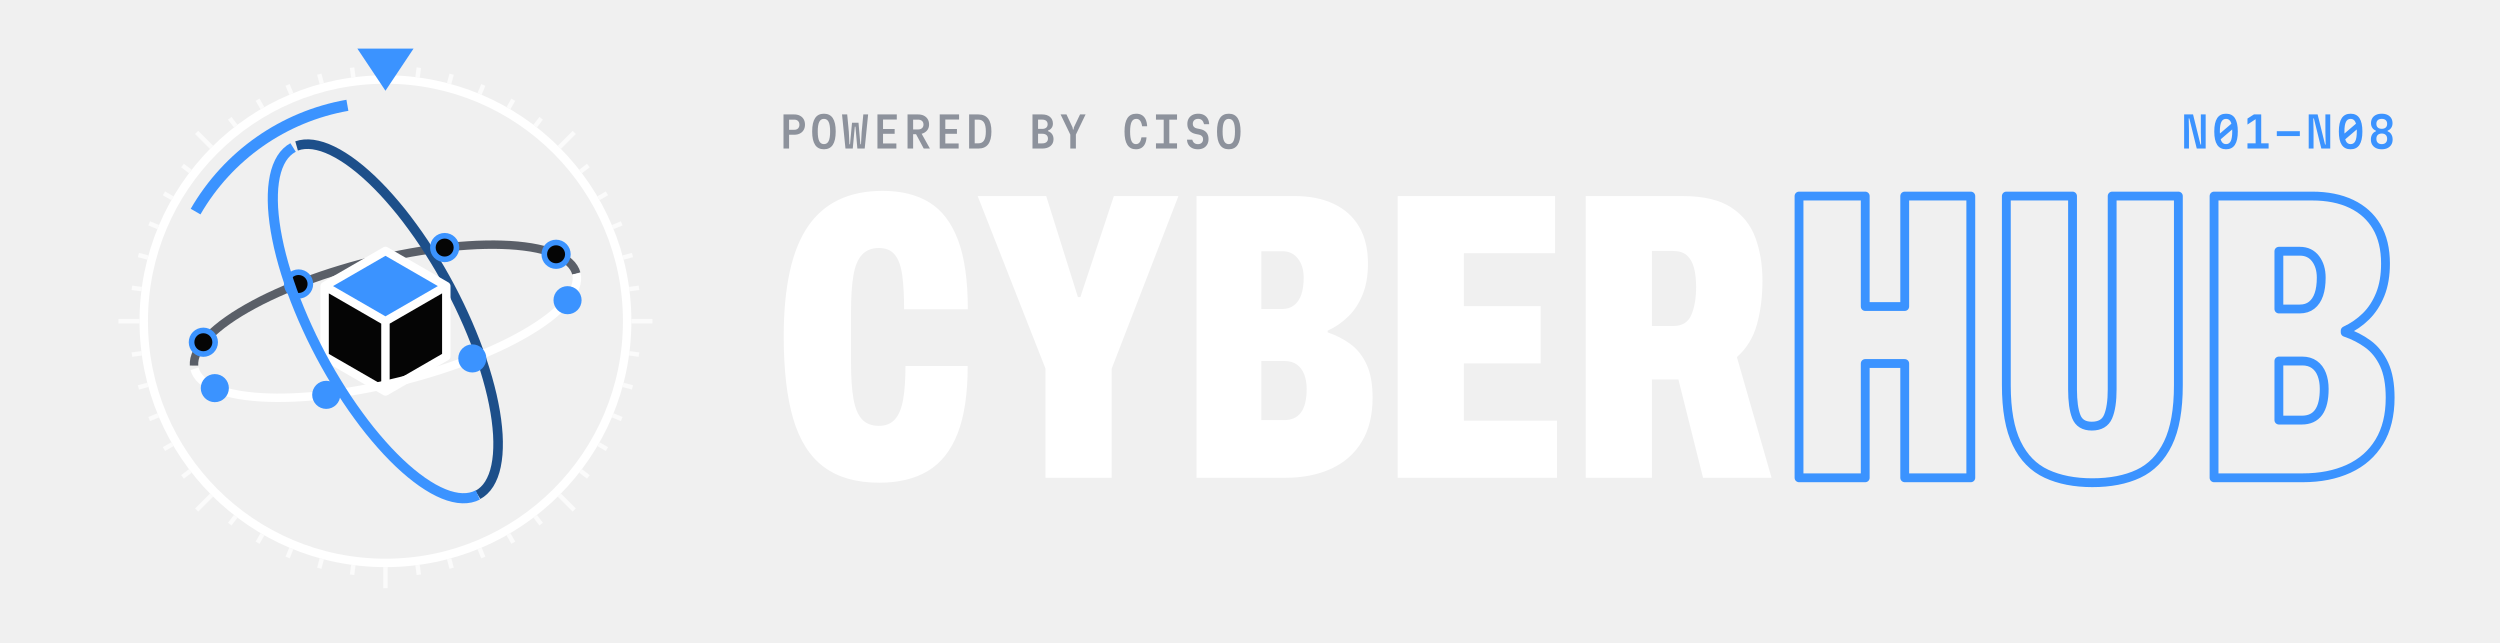
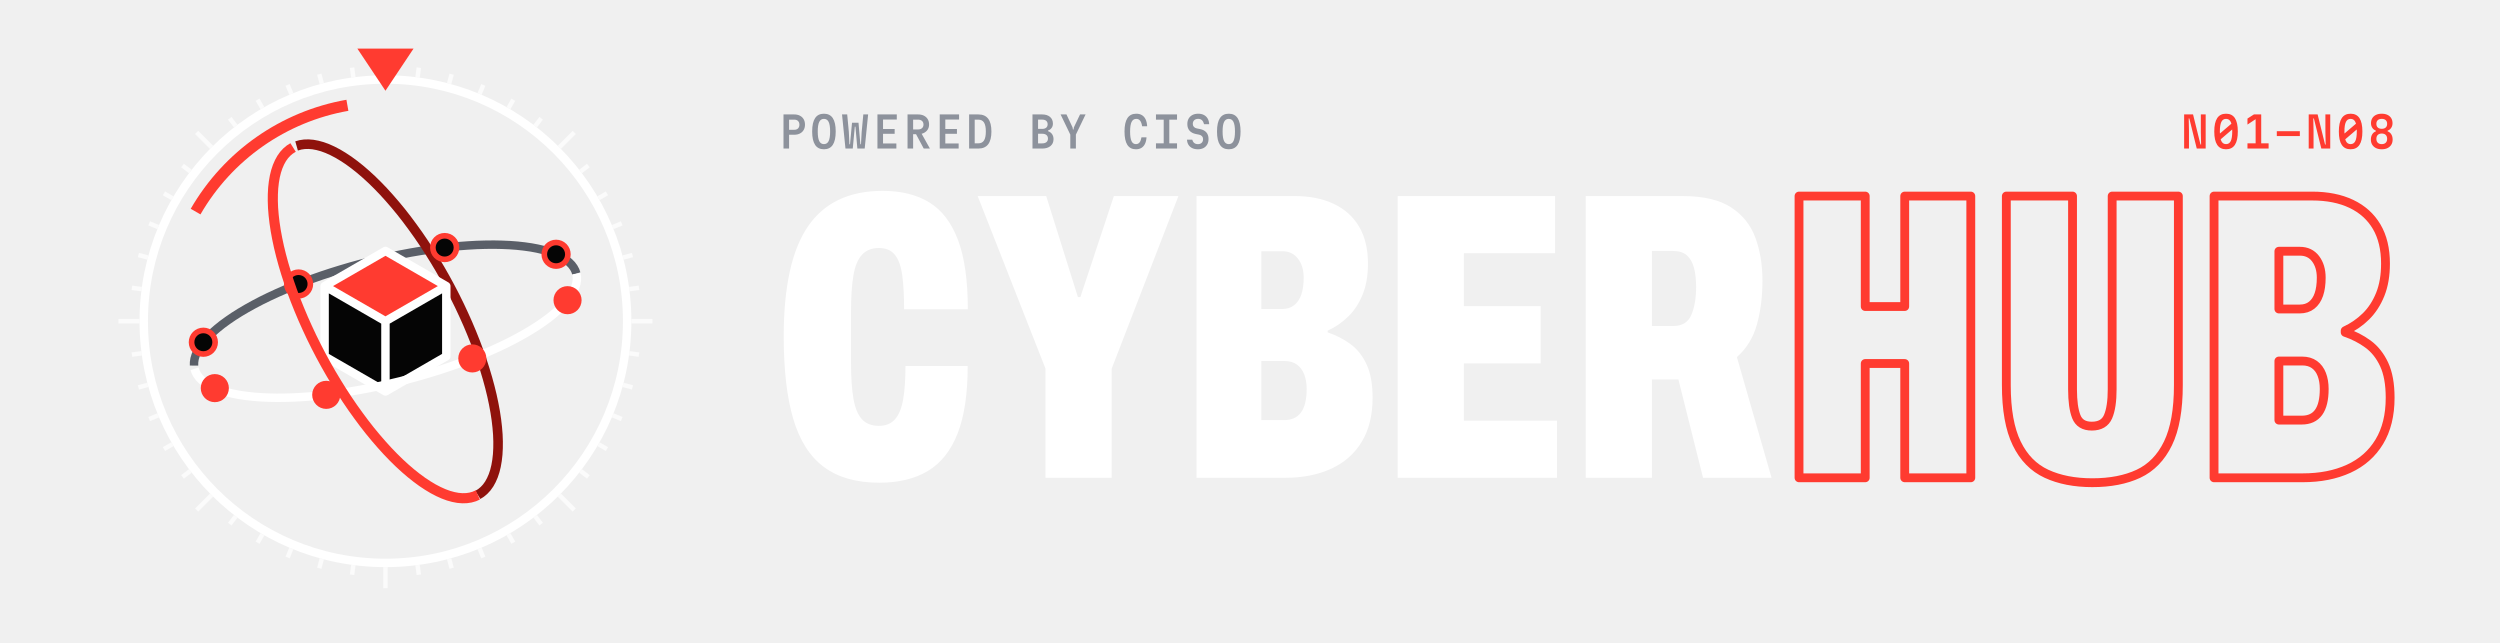
<svg xmlns="http://www.w3.org/2000/svg" viewBox="0 0 622.65 160" width="622.65" height="160" role="img" aria-label="CyberHub, powered by CISO">
  <g transform="translate(26 10) scale(0.7)">
    <circle cx="100" cy="100" r="86" fill="none" stroke="#ffffff" stroke-width="3" />
    <path d="M111.42 13.25 L111.88 9.78 M122.65 15.48 L123.55 12.1 M133.48 19.16 L134.82 15.93 M143.75 24.22 L145.5 21.19 M153.27 30.58 L155.4 27.8 M161.87 38.13 L167.18 32.82 M169.42 46.73 L172.2 44.6 M175.78 56.25 L178.81 54.5 M180.84 66.52 L184.07 65.18 M184.52 77.35 L187.9 76.45 M186.75 88.58 L190.22 88.12 M187.5 100 L195 100 M186.75 111.42 L190.22 111.88 M184.52 122.65 L187.9 123.55 M180.84 133.48 L184.07 134.82 M175.78 143.75 L178.81 145.5 M169.42 153.27 L172.2 155.4 M161.87 161.87 L167.18 167.18 M153.27 169.42 L155.4 172.2 M143.75 175.78 L145.5 178.81 M133.48 180.84 L134.82 184.07 M122.65 184.52 L123.55 187.9 M111.42 186.75 L111.88 190.22 M100 187.5 L100 195 M88.58 186.75 L88.12 190.22 M77.35 184.52 L76.45 187.9 M66.52 180.84 L65.18 184.07 M56.25 175.78 L54.5 178.81 M46.73 169.42 L44.6 172.2 M38.13 161.87 L32.82 167.18 M30.58 153.27 L27.8 155.4 M24.22 143.75 L21.19 145.5 M19.16 133.48 L15.93 134.82 M15.48 122.65 L12.1 123.55 M13.25 111.42 L9.78 111.88 M12.5 100 L5 100 M13.25 88.58 L9.78 88.12 M15.48 77.35 L12.1 76.45 M19.16 66.52 L15.93 65.18 M24.22 56.25 L21.19 54.5 M30.58 46.73 L27.8 44.6 M38.13 38.13 L32.82 32.82 M46.73 30.58 L44.6 27.8 M56.25 24.22 L54.5 21.19 M66.52 19.16 L65.18 15.93 M77.35 15.48 L76.45 12.1 M88.58 13.25 L88.12 9.78" stroke="#ffffff" stroke-width="1.6" fill="none" opacity=".7" />
-     <path d="M100 18 L90 3 H110 Z" fill="#3b93ff" />
-     <path d="M32.45 61 A78 78 0 0 1 86.46 23.18" fill="none" stroke="#3b93ff" stroke-width="4" stroke-linecap="butt" />
+     <path d="M100 18 L90 3 H110 Z" fill="#ff3b30" />
+     <path d="M32.45 61 A78 78 0 0 1 86.46 23.18" fill="none" stroke="#ff3b30" stroke-width="4" stroke-linecap="butt" />
    <path d="M31.89 115.79 L31.9 114.61 L32.08 113.39 L32.46 112.13 L33.02 110.83 L33.76 109.51 L34.68 108.16 L35.79 106.79 L37.07 105.4 L38.52 103.99 L40.14 102.58 L41.92 101.15 L43.87 99.73 L45.96 98.3 L48.21 96.88 L50.6 95.47 L53.12 94.07 L55.77 92.68 L58.54 91.32 L61.43 89.98 L64.42 88.67 L67.51 87.39 L70.69 86.14 L73.95 84.93 L77.28 83.76 L80.67 82.64 L84.12 81.57 L87.61 80.54 L91.13 79.57 L94.68 78.65 L98.24 77.8 L101.81 77 L105.37 76.27 L108.92 75.6 L112.44 75 L115.93 74.47 L119.37 74 L122.76 73.61 L126.09 73.29 L129.35 73.05 L132.53 72.87 L135.62 72.78 L138.61 72.75 L141.49 72.81 L144.26 72.93 L146.91 73.13 L149.43 73.41 L151.82 73.75 L154.06 74.17 L156.16 74.66 L158.1 75.22 L159.88 75.85 L161.5 76.54 L162.95 77.3 L164.23 78.12 L165.33 79 L166.25 79.93 L166.99 80.93 L167.55 81.97 L167.92 83.07" fill="none" stroke="#5a5f68" stroke-width="3" />
-     <path d="M68.38 37.64 L69.72 37.26 L71.13 37.05 L72.63 37.01 L74.2 37.14 L75.84 37.45 L77.55 37.92 L79.32 38.57 L81.14 39.39 L83.02 40.37 L84.94 41.52 L86.91 42.82 L88.91 44.29 L90.94 45.9 L93 47.67 L95.07 49.57 L97.16 51.62 L99.26 53.8 L101.35 56.1 L103.45 58.53 L105.54 61.06 L107.61 63.71 L109.65 66.46 L111.68 69.29 L113.67 72.21 L115.62 75.21 L117.53 78.28 L119.4 81.4 L121.21 84.58 L122.96 87.79 L124.65 91.05 L126.27 94.32 L127.81 97.61 L129.29 100.91 L130.68 104.21 L131.99 107.49 L133.21 110.75 L134.34 113.99 L135.37 117.18 L136.31 120.33 L137.15 123.43 L137.89 126.45 L138.52 129.41 L139.05 132.29 L139.47 135.07 L139.78 137.76 L139.99 140.35 L140.08 142.83 L140.06 145.19 L139.94 147.42 L139.7 149.53 L139.36 151.5 L138.91 153.33 L138.35 155.01 L137.68 156.54 L136.92 157.92 L136.05 159.14 L135.08 160.19 L134.02 161.08 L132.86 161.81" fill="none" stroke="#1d4f8a" stroke-width="3.4" />
-     <circle cx="35.21" cy="107.48" r="4.2" fill="#050505" stroke="#3b93ff" stroke-width="2" />
-     <circle cx="69.09" cy="86.76" r="4.2" fill="#050505" stroke="#3b93ff" stroke-width="2" />
-     <circle cx="121.07" cy="73.8" r="4.2" fill="#050505" stroke="#3b93ff" stroke-width="2" />
-     <circle cx="160.71" cy="76.19" r="4.2" fill="#050505" stroke="#3b93ff" stroke-width="2" />
+     <path d="M68.38 37.64 L69.72 37.26 L71.13 37.05 L72.63 37.01 L74.2 37.14 L75.84 37.45 L77.55 37.92 L79.32 38.57 L81.14 39.39 L83.02 40.37 L84.94 41.52 L86.91 42.82 L88.91 44.29 L90.94 45.9 L93 47.67 L95.07 49.57 L97.16 51.62 L99.26 53.8 L101.35 56.1 L103.45 58.53 L105.54 61.06 L107.61 63.71 L109.65 66.46 L111.68 69.29 L113.67 72.21 L115.62 75.21 L117.53 78.28 L119.4 81.4 L121.21 84.58 L122.96 87.79 L124.65 91.05 L126.27 94.32 L127.81 97.61 L129.29 100.91 L130.68 104.21 L131.99 107.49 L133.21 110.75 L134.34 113.99 L135.37 117.18 L136.31 120.33 L137.15 123.43 L137.89 126.45 L138.52 129.41 L139.05 132.29 L139.47 135.07 L139.78 137.76 L139.99 140.35 L140.08 142.83 L140.06 145.19 L139.94 147.42 L139.7 149.53 L139.36 151.5 L138.91 153.33 L138.35 155.01 L137.68 156.54 L136.92 157.92 L136.05 159.14 L135.08 160.19 L134.02 161.08 L132.86 161.81" fill="none" stroke="#8f120c" stroke-width="3.4" />
+     <circle cx="35.21" cy="107.48" r="4.2" fill="#050505" stroke="#ff3b30" stroke-width="2" />
+     <circle cx="69.09" cy="86.76" r="4.2" fill="#050505" stroke="#ff3b30" stroke-width="2" />
+     <circle cx="121.07" cy="73.8" r="4.2" fill="#050505" stroke="#ff3b30" stroke-width="2" />
+     <circle cx="160.71" cy="76.19" r="4.2" fill="#050505" stroke="#ff3b30" stroke-width="2" />
    <path d="M100 75 L121.65 87.5 L121.65 112.5 L100 125 L78.35 112.5 L78.35 87.5 Z" fill="#050505" />
-     <path d="M100 75 L121.65 87.5 L100 100 L78.35 87.5 Z" fill="#3b93ff" />
+     <path d="M100 75 L121.65 87.5 L100 100 L78.35 87.5 Z" fill="#ff3b30" />
    <path d="M100 75 L121.65 87.5 L121.65 112.5 L100 125 L78.35 112.5 L78.35 87.5 Z M100 100 L121.65 87.5 M100 100 L78.35 87.5 M100 100 L100 125" fill="none" stroke="#ffffff" stroke-width="3" stroke-linejoin="round" />
    <path d="M167.92 83.07 L168.11 84.21 L168.1 85.39 L167.92 86.61 L167.54 87.87 L166.98 89.17 L166.24 90.49 L165.32 91.84 L164.21 93.21 L162.93 94.6 L161.48 96.01 L159.86 97.42 L158.08 98.85 L156.13 100.27 L154.04 101.7 L151.79 103.12 L149.4 104.53 L146.88 105.93 L144.23 107.32 L141.46 108.68 L138.57 110.02 L135.58 111.33 L132.49 112.61 L129.31 113.86 L126.05 115.07 L122.72 116.24 L119.33 117.36 L115.88 118.43 L112.39 119.46 L108.87 120.43 L105.32 121.35 L101.76 122.2 L98.19 123 L94.63 123.73 L91.08 124.4 L87.56 125 L84.07 125.53 L80.63 126 L77.24 126.39 L73.91 126.71 L70.65 126.95 L67.47 127.13 L64.38 127.22 L61.39 127.25 L58.51 127.19 L55.74 127.07 L53.09 126.87 L50.57 126.59 L48.18 126.25 L45.94 125.83 L43.84 125.34 L41.9 124.78 L40.12 124.15 L38.5 123.46 L37.05 122.7 L35.77 121.88 L34.67 121 L33.75 120.07 L33.01 119.07 L32.45 118.03 L32.08 116.93" fill="none" stroke="#ffffff" stroke-width="3" />
-     <path d="M132.86 161.81 L131.62 162.36 L130.28 162.74 L128.87 162.95 L127.37 162.99 L125.8 162.86 L124.16 162.55 L122.45 162.08 L120.68 161.43 L118.86 160.61 L116.98 159.63 L115.06 158.48 L113.09 157.18 L111.09 155.71 L109.06 154.1 L107 152.33 L104.93 150.43 L102.84 148.38 L100.74 146.2 L98.65 143.9 L96.55 141.47 L94.46 138.94 L92.39 136.29 L90.35 133.54 L88.32 130.71 L86.33 127.79 L84.38 124.79 L82.47 121.72 L80.6 118.6 L78.79 115.42 L77.04 112.21 L75.35 108.95 L73.73 105.68 L72.19 102.39 L70.71 99.09 L69.32 95.79 L68.01 92.51 L66.79 89.25 L65.66 86.01 L64.63 82.82 L63.69 79.67 L62.85 76.57 L62.11 73.55 L61.48 70.59 L60.95 67.71 L60.53 64.93 L60.22 62.24 L60.01 59.65 L59.92 57.17 L59.94 54.81 L60.06 52.58 L60.3 50.47 L60.64 48.5 L61.09 46.67 L61.65 44.99 L62.32 43.46 L63.08 42.08 L63.95 40.86 L64.92 39.81 L65.98 38.92 L67.14 38.19" fill="none" stroke="#3b93ff" stroke-width="3.6" />
-     <circle cx="164.79" cy="92.52" r="5" fill="#3b93ff" />
-     <circle cx="130.91" cy="113.24" r="5" fill="#3b93ff" />
-     <circle cx="78.93" cy="126.2" r="5" fill="#3b93ff" />
-     <circle cx="39.29" cy="123.81" r="5" fill="#3b93ff" />
+     <path d="M132.86 161.81 L131.62 162.36 L130.28 162.74 L128.87 162.95 L127.37 162.99 L125.8 162.86 L124.16 162.55 L122.45 162.08 L120.68 161.43 L118.86 160.61 L116.98 159.63 L115.06 158.48 L113.09 157.18 L111.09 155.71 L109.06 154.1 L107 152.33 L104.93 150.43 L102.84 148.38 L100.74 146.2 L98.65 143.9 L96.55 141.47 L94.46 138.94 L92.39 136.29 L90.35 133.54 L88.32 130.71 L86.33 127.79 L84.38 124.79 L82.47 121.72 L80.6 118.6 L78.79 115.42 L77.04 112.21 L75.35 108.95 L73.73 105.68 L72.19 102.39 L70.71 99.09 L69.32 95.79 L68.01 92.51 L66.79 89.25 L65.66 86.01 L64.63 82.82 L63.69 79.67 L62.85 76.57 L62.11 73.55 L61.48 70.59 L60.95 67.71 L60.53 64.93 L60.22 62.24 L60.01 59.65 L59.92 57.17 L59.94 54.81 L60.06 52.58 L60.3 50.47 L60.64 48.5 L61.09 46.67 L61.65 44.99 L62.32 43.46 L63.08 42.08 L63.95 40.86 L64.92 39.81 L65.98 38.92 L67.14 38.19" fill="none" stroke="#ff3b30" stroke-width="3.6" />
+     <circle cx="164.79" cy="92.52" r="5" fill="#ff3b30" />
+     <circle cx="130.91" cy="113.24" r="5" fill="#ff3b30" />
+     <circle cx="78.93" cy="126.2" r="5" fill="#ff3b30" />
+     <circle cx="39.29" cy="123.81" r="5" fill="#ff3b30" />
  </g>
  <path d="M219.005 120.224Q210.495 120.224 205.231 116.331Q199.968 112.437 197.58 104.376Q195.192 96.314 195.192 83.829Q195.192 65.155 201.257 56.345Q207.323 47.535 219.837 47.535Q226.78 47.535 231.478 50.426Q236.176 53.318 238.611 59.804Q241.046 66.29 241.046 77.021H225.174Q225.174 72.071 224.723 68.647Q224.272 65.222 222.909 63.494Q221.547 61.766 218.915 61.766Q216.213 61.766 214.667 63.471Q213.12 65.177 212.537 68.67Q211.954 72.163 211.954 77.627V90.299Q211.954 95.8 212.555 99.277Q213.157 102.753 214.671 104.408Q216.185 106.063 218.886 106.063Q221.486 106.063 222.932 104.402Q224.378 102.741 224.948 99.419Q225.517 96.097 225.517 91.15H241.013Q241.013 101.571 238.497 107.971Q235.981 114.371 231.099 117.298Q226.217 120.224 219.005 120.224ZM260.39 119.0V91.809L243.497 48.829H260.565L268.465 73.994H269.078L277.423 48.829H293.499L276.879 91.809V119.0ZM298.004 119.0V48.829H322.402Q328.108 48.829 332.208 50.784Q336.308 52.739 338.506 56.463Q340.704 60.188 340.704 65.669Q340.704 70.057 339.394 73.32Q338.084 76.584 335.837 78.794Q333.59 81.004 330.663 82.367V82.776Q333.794 83.833 336.328 85.686Q338.863 87.539 340.361 90.751Q341.859 93.963 341.859 99.061Q341.859 105.575 339.157 110.034Q336.455 114.493 331.533 116.747Q326.611 119.0 320.069 119.0ZM314.149 104.63H319.862Q322.641 104.63 324.04 102.704Q325.44 100.778 325.44 96.86Q325.44 94.841 324.832 93.255Q324.224 91.67 322.996 90.793Q321.768 89.915 319.96 89.915H314.149ZM314.149 76.958H319.348Q321.127 76.958 322.322 76.013Q323.518 75.069 324.108 73.347Q324.697 71.625 324.697 69.156Q324.697 66.291 323.281 64.432Q321.865 62.574 319.381 62.574H314.149ZM348.106 119.0V48.829H387.303V63.06H364.594V76.24H383.727V90.503H364.594V104.769H387.781V119.0ZM394.942 119.0V48.829H419.013Q426.805 48.829 431.128 51.637Q435.45 54.445 437.204 59.229Q438.957 64.013 438.957 69.903Q438.957 75.837 437.59 80.782Q436.223 85.726 432.59 88.939L441.226 119.0H424.158L418.025 94.515H411.431V119.0ZM411.431 81.187H416.793Q420.09 81.187 421.263 78.389Q422.435 75.592 422.435 71.511Q422.435 68.744 421.915 66.747Q421.395 64.749 420.171 63.627Q418.947 62.504 416.597 62.504H411.431Z" fill="#ffffff" />
-   <path d="M448.065 119.0V48.829H464.553V76.342H474.39V48.829H490.846V119.0H474.39V90.536H464.553V119.0ZM521.123 120.224Q514.514 120.224 509.694 117.994Q504.873 115.763 502.285 110.436Q499.697 105.11 499.697 95.922V48.829H516.186V96.975Q516.186 101.394 517.12 103.763Q518.054 106.132 520.984 106.132Q524.016 106.132 525.036 103.763Q526.056 101.394 526.056 96.975V48.829H542.544V95.922Q542.544 105.11 539.956 110.436Q537.368 115.763 532.601 117.994Q527.833 120.224 521.123 120.224ZM551.432 119.0V48.829H575.83Q581.536 48.829 585.636 50.784Q589.736 52.739 591.934 56.463Q594.133 60.188 594.133 65.669Q594.133 70.057 592.822 73.32Q591.512 76.584 589.265 78.794Q587.018 81.004 584.092 82.367V82.776Q587.222 83.833 589.757 85.686Q592.292 87.539 593.79 90.751Q595.288 93.963 595.288 99.061Q595.288 105.575 592.586 110.034Q589.884 114.493 584.962 116.747Q580.039 119.0 573.497 119.0ZM567.578 104.63H573.291Q576.069 104.63 577.469 102.704Q578.868 100.778 578.868 96.86Q578.868 94.841 578.26 93.255Q577.652 91.67 576.424 90.793Q575.196 89.915 573.389 89.915H567.578ZM567.578 76.958H572.777Q574.555 76.958 575.751 76.013Q576.947 75.069 577.536 73.347Q578.126 71.625 578.126 69.156Q578.126 66.291 576.71 64.432Q575.294 62.574 572.809 62.574H567.578Z" fill="none" stroke="#3b93ff" stroke-width="2.2" stroke-linejoin="round" />
+   <path d="M448.065 119.0V48.829H464.553V76.342H474.39V48.829H490.846V119.0H474.39V90.536H464.553V119.0ZM521.123 120.224Q514.514 120.224 509.694 117.994Q504.873 115.763 502.285 110.436Q499.697 105.11 499.697 95.922V48.829H516.186V96.975Q516.186 101.394 517.12 103.763Q518.054 106.132 520.984 106.132Q524.016 106.132 525.036 103.763Q526.056 101.394 526.056 96.975V48.829H542.544V95.922Q542.544 105.11 539.956 110.436Q537.368 115.763 532.601 117.994Q527.833 120.224 521.123 120.224ZM551.432 119.0V48.829H575.83Q581.536 48.829 585.636 50.784Q589.736 52.739 591.934 56.463Q594.133 60.188 594.133 65.669Q594.133 70.057 592.822 73.32Q591.512 76.584 589.265 78.794Q587.018 81.004 584.092 82.367V82.776Q587.222 83.833 589.757 85.686Q592.292 87.539 593.79 90.751Q595.288 93.963 595.288 99.061Q595.288 105.575 592.586 110.034Q589.884 114.493 584.962 116.747Q580.039 119.0 573.497 119.0ZM567.578 104.63H573.291Q576.069 104.63 577.469 102.704Q578.868 100.778 578.868 96.86Q578.868 94.841 578.26 93.255Q577.652 91.67 576.424 90.793Q575.196 89.915 573.389 89.915H567.578ZM567.578 76.958H572.777Q574.555 76.958 575.751 76.013Q576.947 75.069 577.536 73.347Q578.126 71.625 578.126 69.156Q578.126 66.291 576.71 64.432Q575.294 62.574 572.809 62.574H567.578Z" fill="none" stroke="#ff3b30" stroke-width="2.2" stroke-linejoin="round" />
  <path d="M195.137 37.0V28.5H197.797Q198.616 28.5 199.223 28.811Q199.829 29.123 200.16 29.694Q200.491 30.265 200.491 31.047Q200.491 31.812 200.16 32.378Q199.829 32.943 199.223 33.252Q198.616 33.561 197.797 33.561H196.528V37.0ZM196.528 32.324H197.83Q198.423 32.324 198.761 31.987Q199.1 31.651 199.1 31.061Q199.1 30.471 198.761 30.135Q198.423 29.798 197.83 29.798H196.528ZM205.209 37.18Q203.736 37.18 203.007 36.08Q202.277 34.981 202.277 32.75Q202.277 30.517 203.007 29.419Q203.736 28.32 205.209 28.32Q206.685 28.32 207.413 29.419Q208.141 30.517 208.141 32.75Q208.141 34.981 207.413 36.08Q206.685 37.18 205.209 37.18ZM205.209 35.894Q206.009 35.894 206.38 35.139Q206.75 34.383 206.75 32.75Q206.75 31.117 206.38 30.361Q206.009 29.606 205.209 29.606Q204.41 29.606 204.039 30.361Q203.668 31.117 203.668 32.75Q203.668 34.383 204.039 35.139Q204.41 35.894 205.209 35.894ZM211.004 28.5 211.411 32.862 211.553 35.931H211.706L212.202 30.576H213.823L214.281 35.931H214.433L214.608 32.862L215.018 28.5H216.215L215.361 37.0H213.533L213.054 31.545H212.902L212.389 37.0H210.57L209.716 28.5ZM218.537 37.0V28.5H223.354V29.763H219.928V32.129H222.823V33.328H219.928V35.737H223.248V37.0ZM226.032 37.0V28.5H228.647Q229.479 28.5 230.096 28.804Q230.713 29.109 231.055 29.673Q231.396 30.237 231.396 31.012Q231.396 31.737 231.05 32.276Q230.703 32.815 230.086 33.12Q229.468 33.424 228.647 33.424H227.423V37.0ZM230.065 37.0 228.023 33.187H229.473L231.605 37.0ZM227.423 32.244H228.655Q229.282 32.244 229.644 31.912Q230.005 31.581 230.005 31.021Q230.005 30.456 229.644 30.127Q229.282 29.798 228.655 29.798H227.423ZM234.049 37.0V28.5H238.867V29.763H235.44V32.129H238.336V33.328H235.44V35.737H238.761V37.0ZM241.369 37.0V28.5H243.664Q245.298 28.5 246.11 29.559Q246.923 30.617 246.923 32.75Q246.923 34.879 246.11 35.94Q245.298 37.0 243.664 37.0ZM242.76 35.7H243.664Q244.621 35.7 245.076 34.985Q245.532 34.269 245.532 32.75Q245.532 31.222 245.076 30.511Q244.621 29.8 243.664 29.8H242.76ZM257.149 37.0V28.5H259.542Q260.795 28.5 261.516 29.114Q262.238 29.729 262.238 30.805Q262.238 31.403 261.918 31.856Q261.598 32.309 261.031 32.499V32.673Q261.673 32.886 262.032 33.411Q262.392 33.937 262.392 34.65Q262.392 35.743 261.633 36.372Q260.875 37.0 259.552 37.0ZM258.54 35.71H259.543Q260.254 35.71 260.629 35.396Q261.004 35.082 261.004 34.513Q261.004 33.942 260.629 33.627Q260.254 33.312 259.543 33.312H258.54ZM258.54 32.103H259.534Q260.209 32.103 260.566 31.804Q260.923 31.504 260.923 30.948Q260.923 30.39 260.566 30.09Q260.209 29.79 259.534 29.79H258.54ZM265.615 28.5 267.12 31.703 267.227 32.259H267.364L267.471 31.703L268.995 28.5H270.375L267.958 33.521V37.0H266.567V33.521L264.15 28.5ZM282.917 37.18Q281.486 37.18 280.778 36.082Q280.07 34.984 280.07 32.75Q280.07 30.514 280.799 29.417Q281.528 28.32 283.005 28.32Q283.826 28.32 284.411 28.677Q284.997 29.034 285.327 29.731Q285.657 30.427 285.712 31.443H284.456Q284.31 30.507 283.956 30.056Q283.602 29.606 283.005 29.606Q282.21 29.606 281.836 30.361Q281.461 31.117 281.461 32.75Q281.461 34.383 281.811 35.139Q282.161 35.894 282.917 35.894Q283.48 35.894 283.817 35.476Q284.153 35.057 284.295 34.196H285.552Q285.494 35.157 285.17 35.826Q284.846 36.495 284.278 36.837Q283.71 37.18 282.917 37.18ZM287.907 37.0V35.695H289.833V29.805H287.907V28.5H293.149V29.805H291.224V35.695H293.149V37.0ZM296.933 34.784Q297.089 35.331 297.442 35.616Q297.796 35.901 298.357 35.901Q298.95 35.901 299.294 35.564Q299.638 35.228 299.638 34.632Q299.638 34.213 299.373 33.922Q299.108 33.63 298.646 33.538L297.825 33.377Q296.786 33.157 296.251 32.529Q295.716 31.9 295.716 30.893Q295.716 30.101 296.05 29.525Q296.385 28.95 296.994 28.635Q297.603 28.32 298.426 28.32Q299.242 28.32 299.842 28.634Q300.442 28.948 300.782 29.529Q301.121 30.111 301.159 30.929H299.884Q299.725 30.278 299.363 29.939Q299.001 29.599 298.429 29.599Q297.8 29.599 297.439 29.937Q297.077 30.275 297.077 30.875Q297.077 31.296 297.344 31.592Q297.61 31.888 298.07 31.983L298.89 32.144Q299.933 32.362 300.466 32.988Q300.999 33.614 300.999 34.614Q300.999 35.401 300.674 35.977Q300.349 36.554 299.753 36.867Q299.158 37.18 298.354 37.18Q297.538 37.18 296.939 36.892Q296.339 36.605 296.003 36.066Q295.666 35.527 295.63 34.784ZM306.041 37.18Q304.567 37.18 303.838 36.08Q303.109 34.981 303.109 32.75Q303.109 30.517 303.838 29.419Q304.567 28.32 306.041 28.32Q307.516 28.32 308.244 29.419Q308.973 30.517 308.973 32.75Q308.973 34.981 308.244 36.08Q307.516 37.18 306.041 37.18ZM306.041 35.894Q306.84 35.894 307.211 35.139Q307.582 34.383 307.582 32.75Q307.582 31.117 307.211 30.361Q306.84 29.606 306.041 29.606Q305.241 29.606 304.87 30.361Q304.5 31.117 304.5 32.75Q304.5 34.383 304.87 35.139Q305.241 35.894 306.041 35.894Z" fill="#8d929c" />
-   <path d="M543.98 37.0V28.5H546.201L548.053 35.999H548.205L548.139 32.878V28.5H549.345V37.0H547.124L545.272 29.501H545.119L545.186 32.622V37.0ZM554.419 37.18Q552.945 37.18 552.216 36.08Q551.487 34.981 551.487 32.75Q551.487 30.517 552.216 29.419Q552.945 28.32 554.419 28.32Q555.894 28.32 556.622 29.419Q557.351 30.517 557.351 32.75Q557.351 34.981 556.622 36.08Q555.894 37.18 554.419 37.18ZM554.419 35.894Q555.218 35.894 555.589 35.139Q555.96 34.383 555.96 32.75Q555.96 31.117 555.589 30.361Q555.218 29.606 554.419 29.606Q553.619 29.606 553.249 30.361Q552.878 31.117 552.878 32.75Q552.878 34.383 553.249 35.139Q553.619 35.894 554.419 35.894ZM552.457 33.63 556.381 30.269V31.87L552.457 35.231ZM563.177 28.5V35.695H565.02V37.0H559.755V35.695H561.786V29.248L562.15 29.44L559.755 31.027V29.53L561.357 28.5ZM567.062 33.885V32.677H572.8V33.885ZM575.005 37.0V28.5H577.226L579.078 35.999H579.23L579.164 32.878V28.5H580.37V37.0H578.149L576.297 29.501H576.144L576.211 32.622V37.0ZM585.444 37.18Q583.97 37.18 583.241 36.08Q582.512 34.981 582.512 32.75Q582.512 30.517 583.241 29.419Q583.97 28.32 585.444 28.32Q586.919 28.32 587.647 29.419Q588.376 30.517 588.376 32.75Q588.376 34.981 587.647 36.08Q586.919 37.18 585.444 37.18ZM585.444 35.894Q586.243 35.894 586.614 35.139Q586.985 34.383 586.985 32.75Q586.985 31.117 586.614 30.361Q586.243 29.606 585.444 29.606Q584.644 29.606 584.274 30.361Q583.903 31.117 583.903 32.75Q583.903 34.383 584.274 35.139Q584.644 35.894 585.444 35.894ZM583.482 33.63 587.406 30.269V31.87L583.482 35.231ZM593.2 32.081Q593.838 32.081 594.19 31.758Q594.541 31.435 594.541 30.842Q594.541 30.249 594.19 29.926Q593.838 29.603 593.2 29.603Q592.562 29.603 592.21 29.926Q591.858 30.249 591.858 30.842Q591.858 31.435 592.21 31.758Q592.562 32.081 593.2 32.081ZM590.519 30.689Q590.519 29.961 590.848 29.429Q591.177 28.896 591.778 28.608Q592.379 28.32 593.2 28.32Q594.025 28.32 594.627 28.608Q595.229 28.896 595.555 29.429Q595.881 29.961 595.881 30.689Q595.881 31.341 595.554 31.838Q595.228 32.335 594.671 32.528V32.717Q595.241 32.91 595.576 33.456Q595.91 34.001 595.91 34.744Q595.91 35.491 595.577 36.037Q595.244 36.583 594.638 36.881Q594.031 37.18 593.2 37.18Q592.368 37.18 591.761 36.881Q591.153 36.583 590.821 36.037Q590.489 35.491 590.489 34.744Q590.489 34.001 590.825 33.456Q591.16 32.91 591.728 32.717V32.528Q591.175 32.335 590.847 31.838Q590.519 31.341 590.519 30.689ZM591.859 34.578Q591.859 35.203 592.21 35.55Q592.562 35.897 593.2 35.897Q593.839 35.897 594.19 35.55Q594.541 35.203 594.541 34.578Q594.541 33.945 594.19 33.602Q593.839 33.258 593.2 33.258Q592.562 33.258 592.21 33.602Q591.859 33.945 591.859 34.578Z" fill="#3b93ff" />
+   <path d="M543.98 37.0V28.5H546.201L548.053 35.999H548.205L548.139 32.878V28.5H549.345V37.0H547.124L545.272 29.501H545.119L545.186 32.622V37.0ZM554.419 37.18Q552.945 37.18 552.216 36.08Q551.487 34.981 551.487 32.75Q551.487 30.517 552.216 29.419Q552.945 28.32 554.419 28.32Q555.894 28.32 556.622 29.419Q557.351 30.517 557.351 32.75Q557.351 34.981 556.622 36.08Q555.894 37.18 554.419 37.18ZM554.419 35.894Q555.218 35.894 555.589 35.139Q555.96 34.383 555.96 32.75Q555.96 31.117 555.589 30.361Q555.218 29.606 554.419 29.606Q553.619 29.606 553.249 30.361Q552.878 31.117 552.878 32.75Q552.878 34.383 553.249 35.139Q553.619 35.894 554.419 35.894ZM552.457 33.63 556.381 30.269V31.87L552.457 35.231ZM563.177 28.5V35.695H565.02V37.0H559.755V35.695H561.786V29.248L562.15 29.44L559.755 31.027V29.53L561.357 28.5ZM567.062 33.885V32.677H572.8V33.885ZM575.005 37.0V28.5H577.226L579.078 35.999H579.23L579.164 32.878V28.5H580.37V37.0H578.149L576.297 29.501H576.144L576.211 32.622V37.0ZM585.444 37.18Q583.97 37.18 583.241 36.08Q582.512 34.981 582.512 32.75Q582.512 30.517 583.241 29.419Q583.97 28.32 585.444 28.32Q586.919 28.32 587.647 29.419Q588.376 30.517 588.376 32.75Q588.376 34.981 587.647 36.08Q586.919 37.18 585.444 37.18ZM585.444 35.894Q586.243 35.894 586.614 35.139Q586.985 34.383 586.985 32.75Q586.985 31.117 586.614 30.361Q586.243 29.606 585.444 29.606Q584.644 29.606 584.274 30.361Q583.903 31.117 583.903 32.75Q583.903 34.383 584.274 35.139Q584.644 35.894 585.444 35.894ZM583.482 33.63 587.406 30.269V31.87L583.482 35.231ZM593.2 32.081Q593.838 32.081 594.19 31.758Q594.541 31.435 594.541 30.842Q594.541 30.249 594.19 29.926Q593.838 29.603 593.2 29.603Q592.562 29.603 592.21 29.926Q591.858 30.249 591.858 30.842Q591.858 31.435 592.21 31.758Q592.562 32.081 593.2 32.081ZM590.519 30.689Q590.519 29.961 590.848 29.429Q591.177 28.896 591.778 28.608Q592.379 28.32 593.2 28.32Q594.025 28.32 594.627 28.608Q595.229 28.896 595.555 29.429Q595.881 29.961 595.881 30.689Q595.881 31.341 595.554 31.838Q595.228 32.335 594.671 32.528V32.717Q595.241 32.91 595.576 33.456Q595.91 34.001 595.91 34.744Q595.91 35.491 595.577 36.037Q595.244 36.583 594.638 36.881Q594.031 37.18 593.2 37.18Q592.368 37.18 591.761 36.881Q591.153 36.583 590.821 36.037Q590.489 35.491 590.489 34.744Q590.489 34.001 590.825 33.456Q591.16 32.91 591.728 32.717V32.528Q591.175 32.335 590.847 31.838Q590.519 31.341 590.519 30.689ZM591.859 34.578Q591.859 35.203 592.21 35.55Q592.562 35.897 593.2 35.897Q593.839 35.897 594.19 35.55Q594.541 35.203 594.541 34.578Q594.541 33.945 594.19 33.602Q593.839 33.258 593.2 33.258Q592.562 33.258 592.21 33.602Q591.859 33.945 591.859 34.578Z" fill="#ff3b30" />
</svg>
